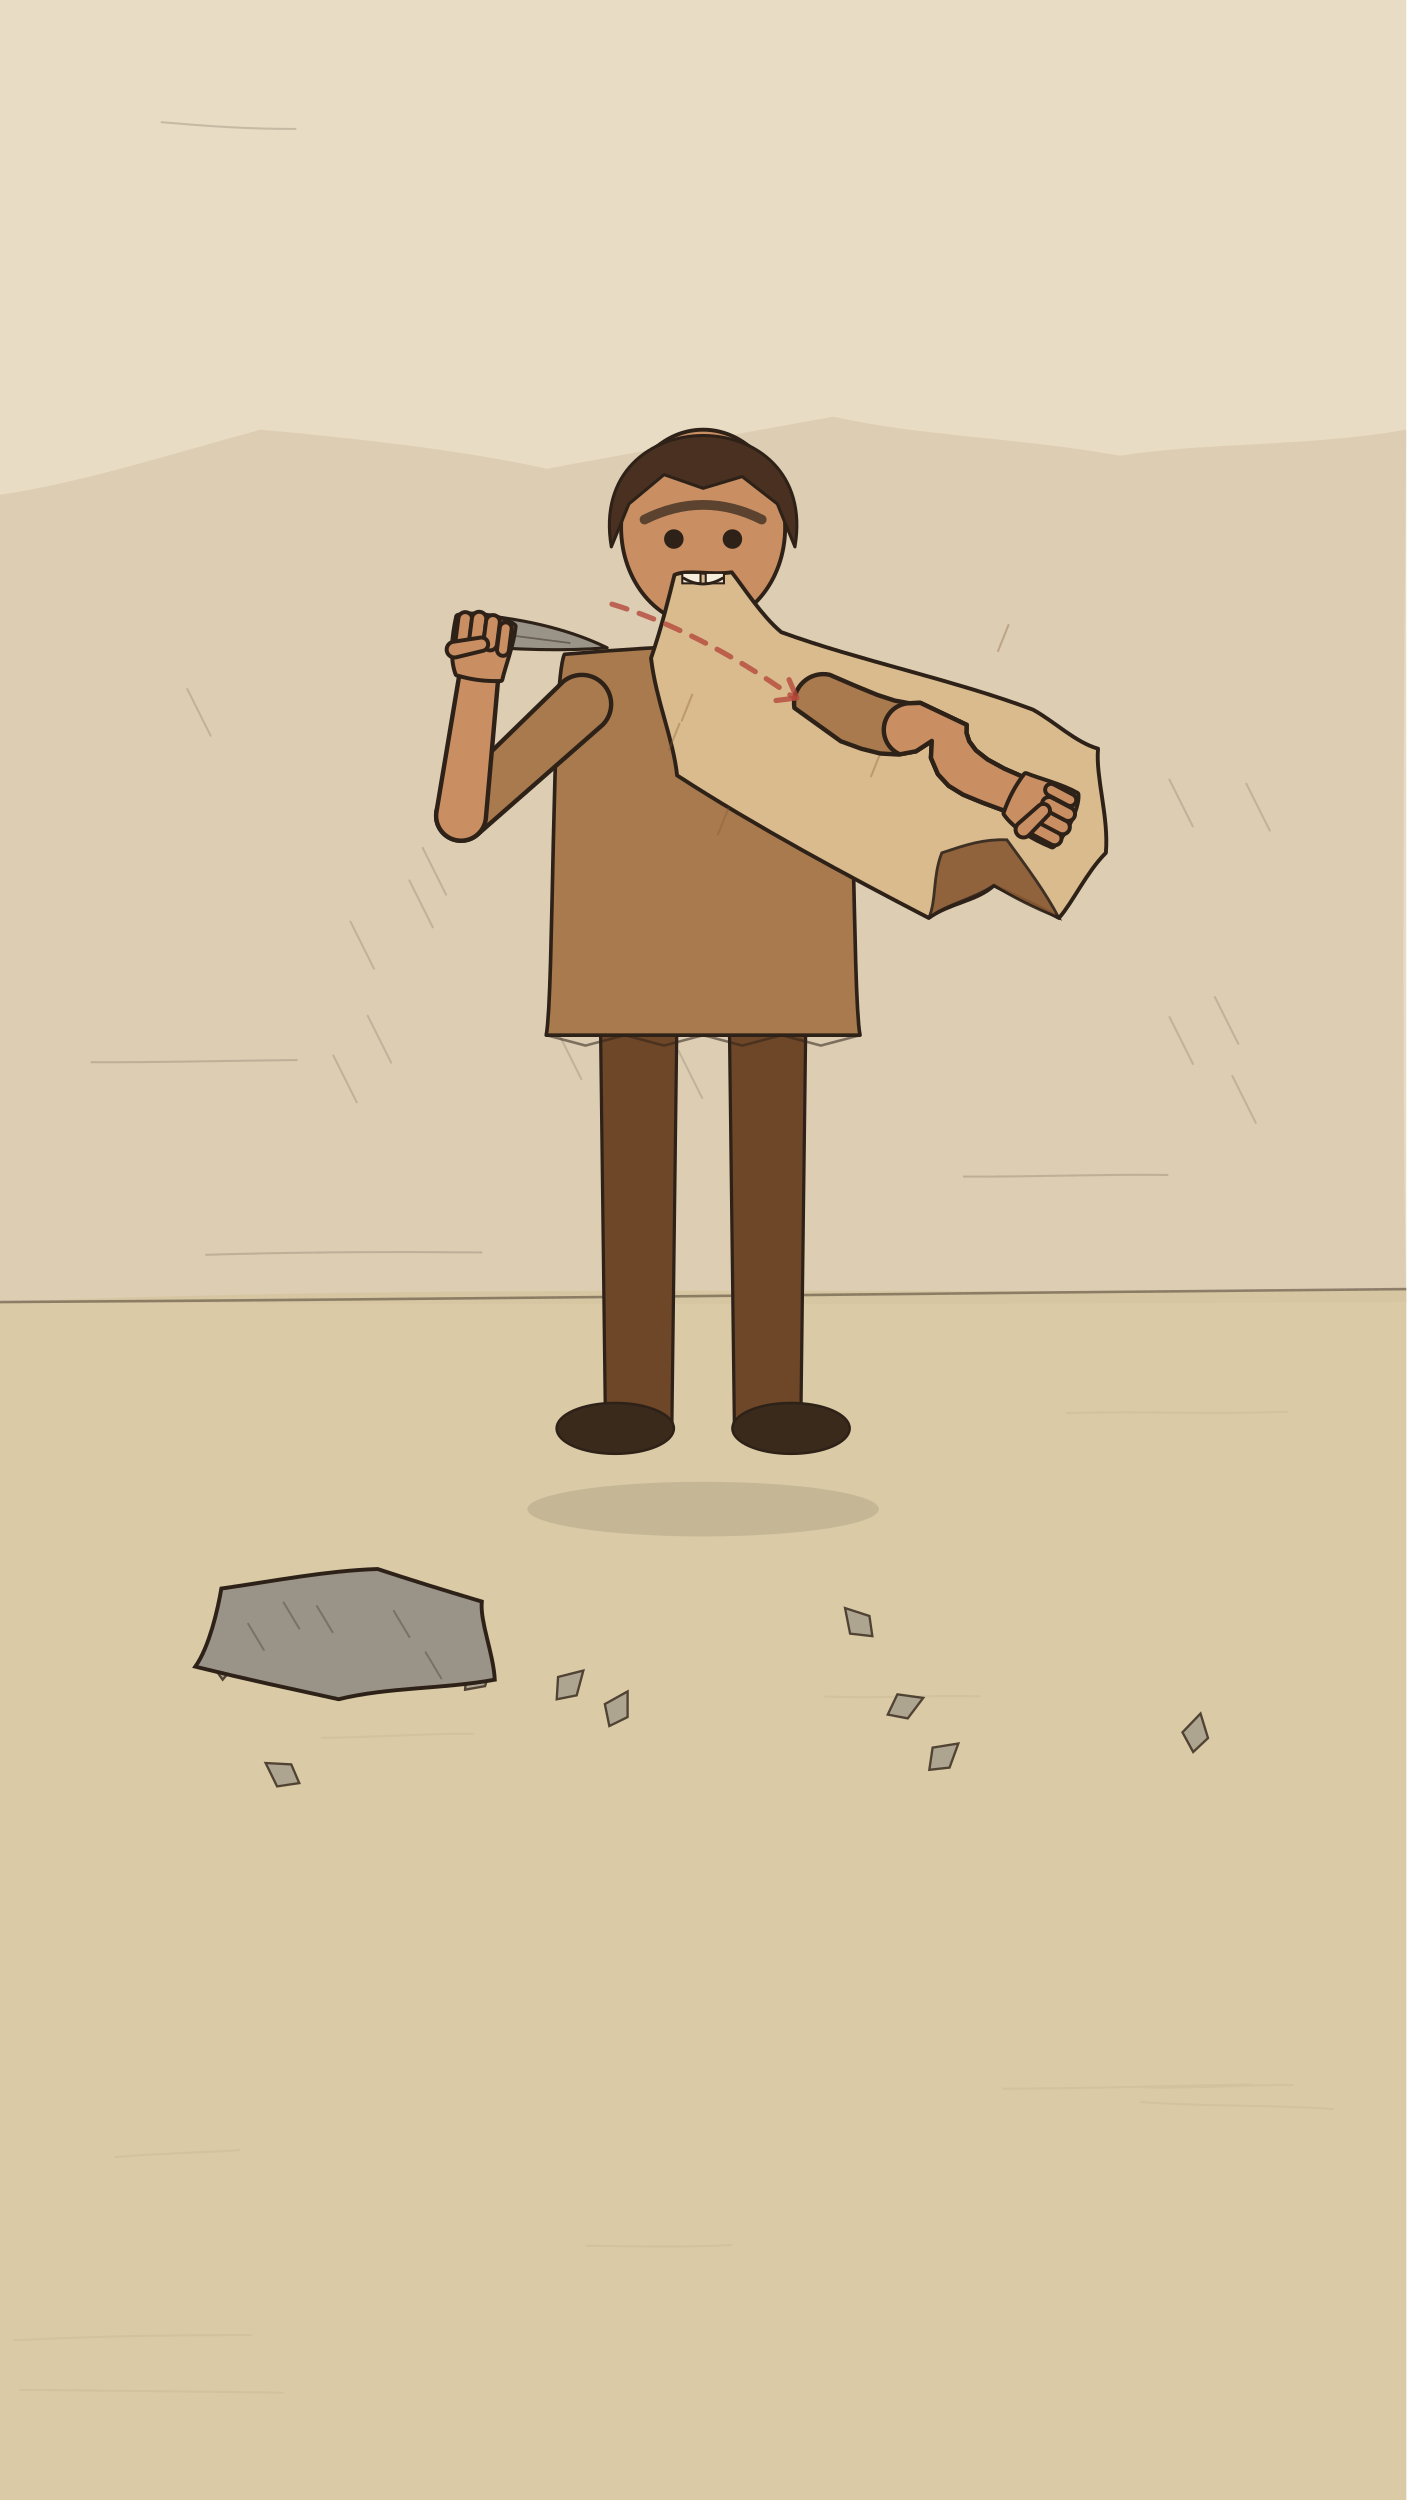
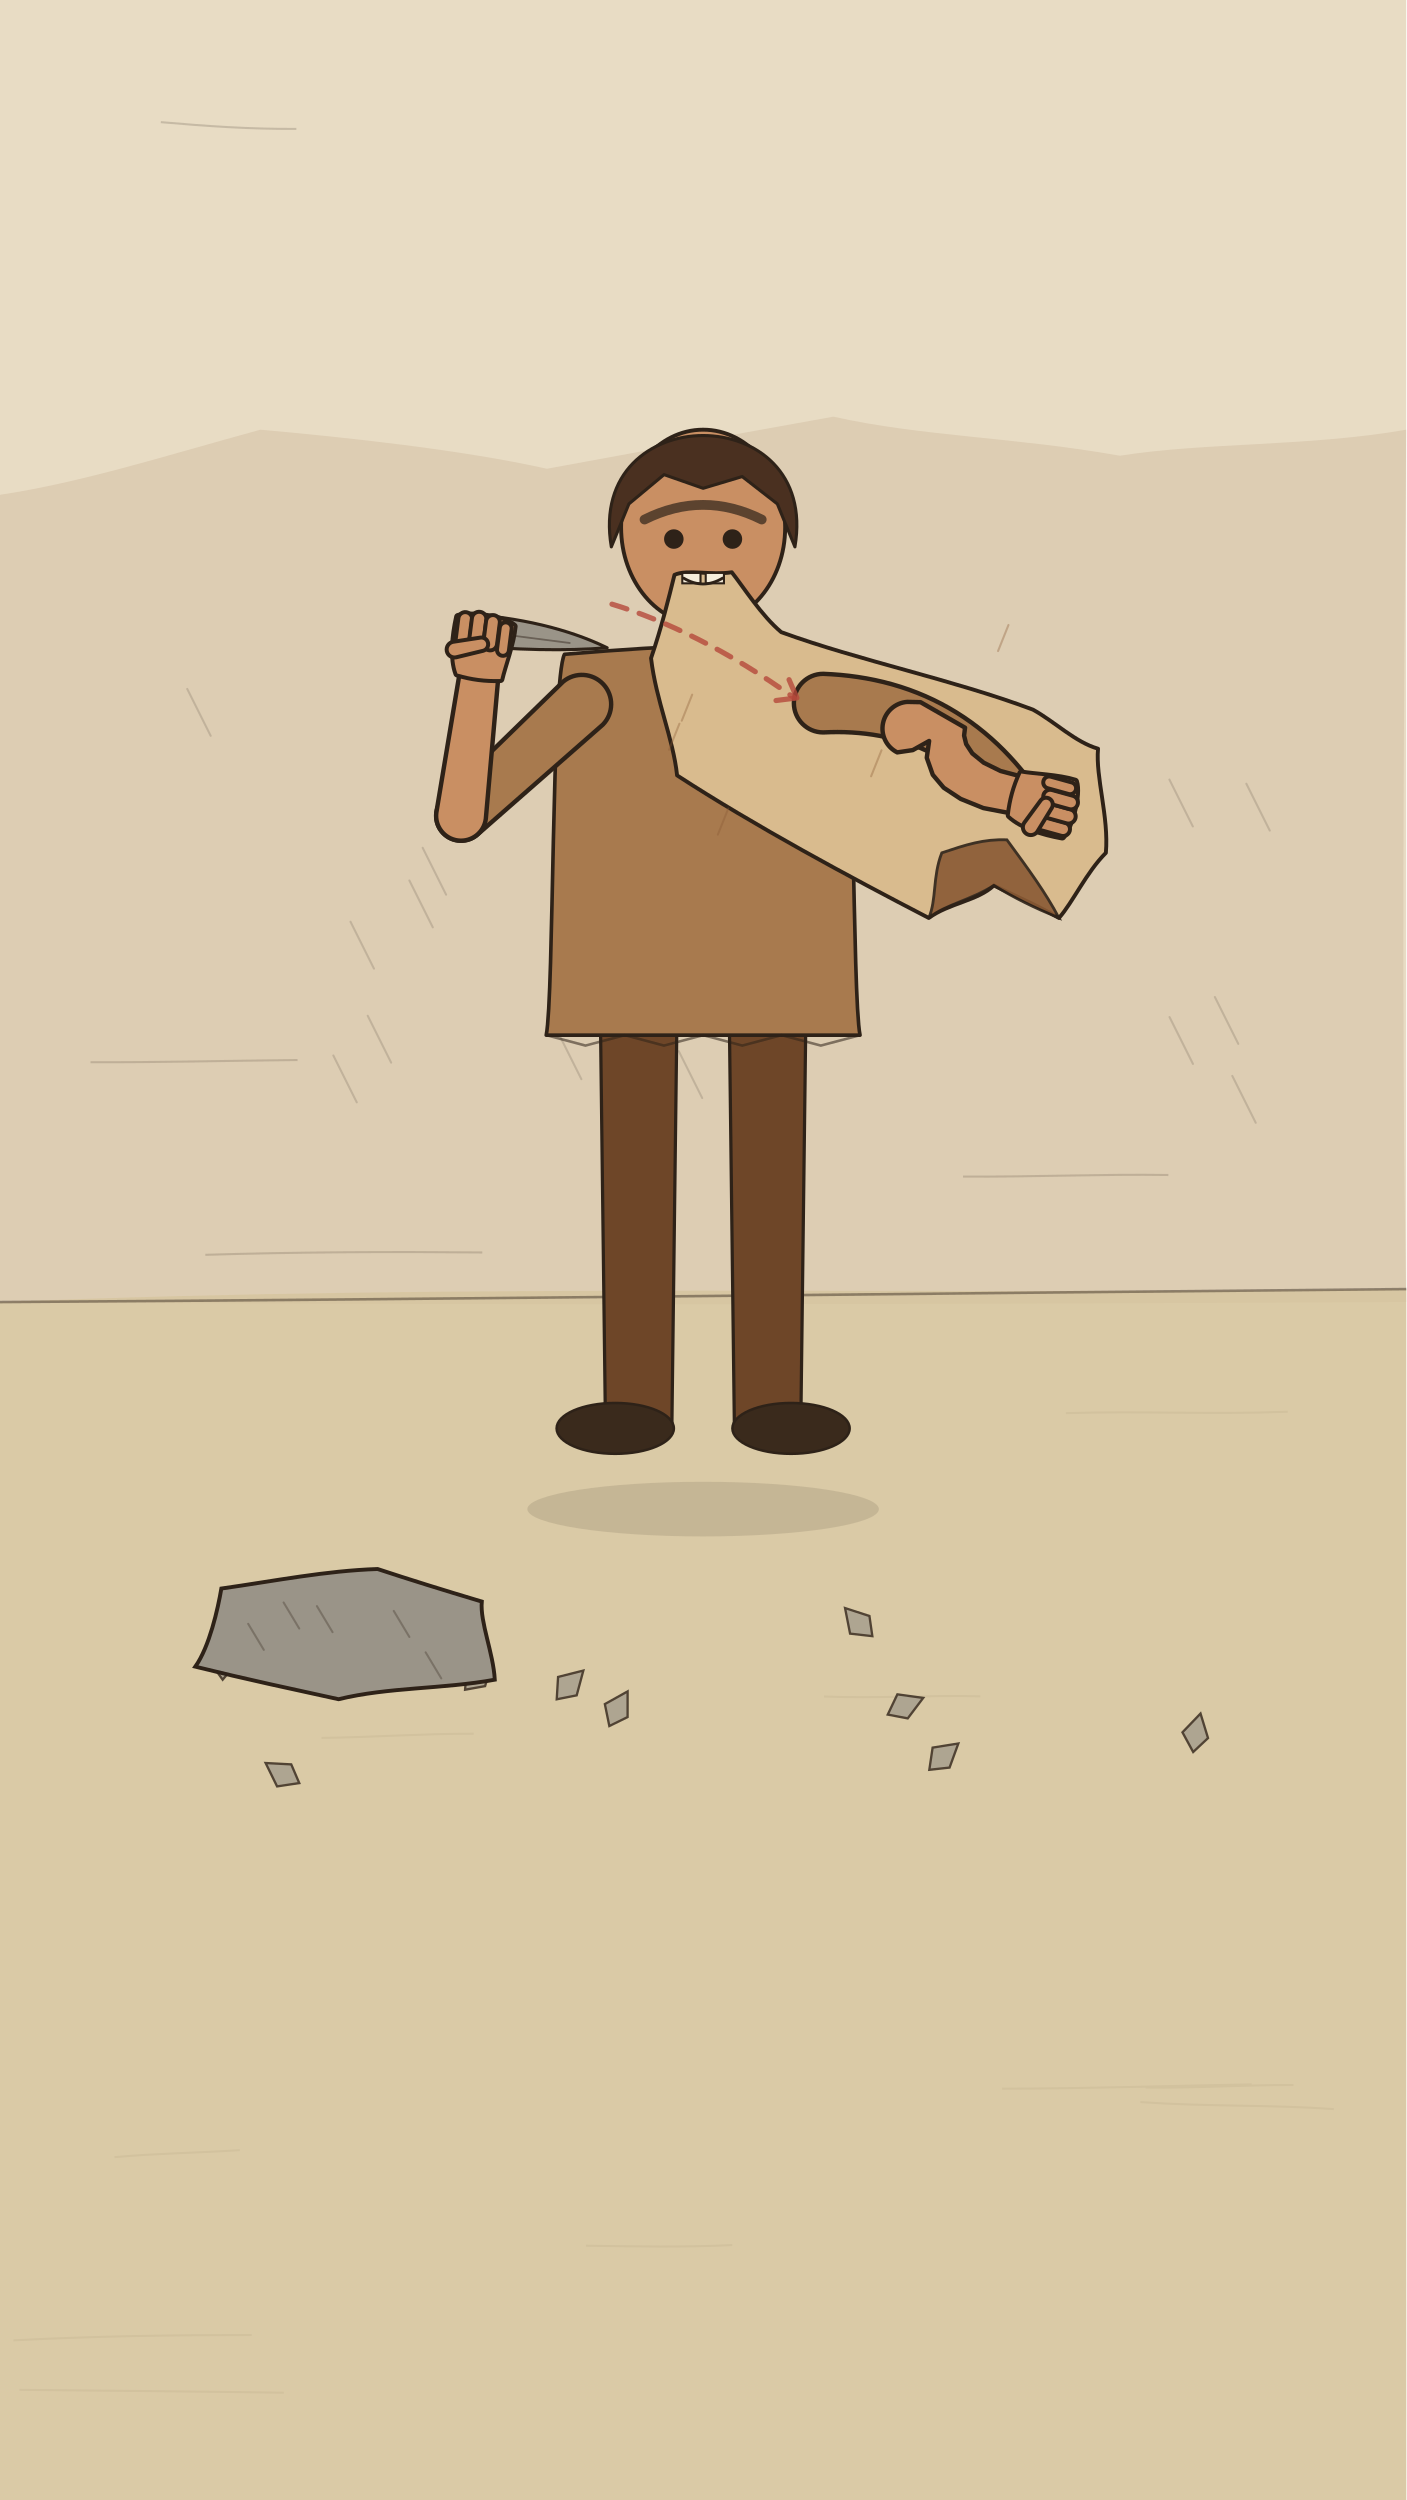
<svg xmlns="http://www.w3.org/2000/svg" viewBox="0 0 1080 1920" width="1080" height="1920">
  <rect id="bg-paper" width="1080" height="1920" fill="#e8dcc4" />
  <g id="bg-paper-grain" opacity=".18" fill="none" stroke="#2e2218" stroke-width="1.6">
    <path d="M10.3,1797.4 C73.1,1794.1 133.2,1793.3 193.3,1793.3" />
    <path d="M14.9,1835.4 C82.0,1836.1 149.9,1836.6 218.0,1837.6" />
    <path d="M879.8,1603.2 C917.8,1603.8 957.4,1601.1 993.4,1601.3" />
    <path d="M246.9,1334.7 C284.6,1334.3 324.2,1331.4 363.8,1331.5" />
    <path d="M769.6,1604.1 C834.2,1604.1 897.4,1601.9 961.3,1600.8" />
    <path d="M450.0,1724.7 C489.1,1725.3 526.0,1726.0 562.4,1724.2" />
    <path d="M69.5,815.8 C121.2,816.0 176.1,814.6 228.5,814.1" />
    <path d="M818.6,1085.3 C877.2,1083.5 930.3,1086.5 989.0,1084.2" />
    <path d="M875.8,1614.4 C927.0,1618.0 976.4,1616.3 1024.4,1619.8" />
    <path d="M123.5,93.8 C159.0,96.9 191.6,99.2 227.6,99.0" />
    <path d="M632.8,1302.9 C672.3,1304.6 714.3,1301.7 752.9,1302.8" />
    <path d="M87.9,1656.7 C121.0,1653.7 150.9,1653.5 184.2,1651.3" />
    <path d="M739.6,903.6 C792.8,904.0 846.6,901.6 897.3,902.4" />
    <path d="M157.7,963.7 C227.1,961.6 299.9,961.2 370.4,961.9" />
  </g>
  <path id="bg-rock-wall" d="M0.0,380.0 C62.3,370.7 127.4,349.9 200.0,330.0 C266.7,336.0 354.7,345.4 420.0,360.0 C495.6,346.0 565.9,333.3 640.0,320.0 C708.4,335.3 780.1,335.7 860.0,350.0 C925.7,339.6 1005.2,343.1 1080.0,330.0 C1078.1,547.2 1076.1,784.5 1080.0,1000.0 C713.0,1001.9 358.0,1002.6 0.0,1000.0 C-2.6,796.4 -0.0,589.1 0.0,380.0 Z" fill="#8a5a34" opacity=".12" />
  <g opacity="0.16" fill="none">
    <path d="M324.6,651.1 l18.0,36.0" stroke="#2e2218" stroke-width="1.6" stroke-linecap="round" />
    <path d="M256.0,810.6 l18.0,36.0" stroke="#2e2218" stroke-width="1.6" stroke-linecap="round" />
    <path d="M314.4,676.2 l18.0,36.0" stroke="#2e2218" stroke-width="1.6" stroke-linecap="round" />
    <path d="M898.1,598.7 l18.0,36.0" stroke="#2e2218" stroke-width="1.6" stroke-linecap="round" />
    <path d="M933.0,765.7 l18.0,36.0" stroke="#2e2218" stroke-width="1.6" stroke-linecap="round" />
    <path d="M580.4,714.5 l18.0,36.0" stroke="#2e2218" stroke-width="1.6" stroke-linecap="round" />
    <path d="M612.3,580.1 l18.0,36.0" stroke="#2e2218" stroke-width="1.6" stroke-linecap="round" />
    <path d="M957.2,601.9 l18.0,36.0" stroke="#2e2218" stroke-width="1.6" stroke-linecap="round" />
    <path d="M946.4,826.3 l18.0,36.0" stroke="#2e2218" stroke-width="1.6" stroke-linecap="round" />
    <path d="M143.8,529.1 l18.0,36.0" stroke="#2e2218" stroke-width="1.6" stroke-linecap="round" />
    <path d="M521.3,807.3 l18.0,36.0" stroke="#2e2218" stroke-width="1.6" stroke-linecap="round" />
    <path d="M269.2,707.9 l18.0,36.0" stroke="#2e2218" stroke-width="1.6" stroke-linecap="round" />
    <path d="M428.5,792.8 l18.0,36.0" stroke="#2e2218" stroke-width="1.6" stroke-linecap="round" />
    <path d="M898.2,781.1 l18.0,36.0" stroke="#2e2218" stroke-width="1.6" stroke-linecap="round" />
    <path d="M282.4,780.1 l18.0,36.0" stroke="#2e2218" stroke-width="1.6" stroke-linecap="round" />
    <path d="M488.1,818.6 l18.0,36.0" stroke="#2e2218" stroke-width="1.6" stroke-linecap="round" />
  </g>
  <path id="bg-knapping-floor" d="M0,1000 C360,985 720,995 1080,990 L1080,1920 L0,1920 Z" fill="#d6c49c" opacity=".75" />
  <path d="M0.0,1000.0 C358.0,997.8 720.8,993.2 1080.0,990.0" stroke="#2e2218" stroke-width="2" fill="none" opacity=".45" />
  <g id="stone-flakes-litter" opacity=".8">
    <path d="M204,1354 l18,-8 l12,10 l-14,10 Z" transform="rotate(27 204 1354)" fill="#a39c8c" stroke="#2e2218" stroke-width="1.8" />
    <path d="M736,1339 l18,-8 l12,10 l-14,10 Z" transform="rotate(134 736 1339)" fill="#a39c8c" stroke="#2e2218" stroke-width="1.8" />
    <path d="M378,1276 l18,-8 l12,10 l-14,10 Z" transform="rotate(130 378 1276)" fill="#a39c8c" stroke="#2e2218" stroke-width="1.8" />
    <path d="M922,1316 l18,-8 l12,10 l-14,10 Z" transform="rotate(97 922 1316)" fill="#a39c8c" stroke="#2e2218" stroke-width="1.8" />
    <path d="M448,1283 l18,-8 l12,10 l-14,10 Z" transform="rotate(129 448 1283)" fill="#a39c8c" stroke="#2e2218" stroke-width="1.8" />
    <path d="M482,1299 l18,-8 l12,10 l-14,10 Z" transform="rotate(114 482 1299)" fill="#a39c8c" stroke="#2e2218" stroke-width="1.8" />
    <path d="M649,1235 l18,-8 l12,10 l-14,10 Z" transform="rotate(42 649 1235)" fill="#a39c8c" stroke="#2e2218" stroke-width="1.8" />
    <path d="M709,1304 l18,-8 l12,10 l-14,10 Z" transform="rotate(151 709 1304)" fill="#a39c8c" stroke="#2e2218" stroke-width="1.8" />
    <path d="M173,1260 l18,-8 l12,10 l-14,10 Z" transform="rotate(90 173 1260)" fill="#a39c8c" stroke="#2e2218" stroke-width="1.8" />
  </g>
  <g id="anvil-stone">
    <path d="M150.0,1280.0 C160.9,1264.5 167.3,1235.8 170.0,1220.0 C210.9,1214.2 250.3,1206.3 290.0,1205.0 C313.6,1212.8 340.5,1221.2 370.0,1230.0 C368.6,1245.9 378.8,1269.2 380.0,1290.0 C340.1,1297.3 298.6,1295.6 260.0,1305.0 C226.2,1297.6 188.2,1289.5 150.0,1280.0 Z" fill="#9a9488" stroke="#2e2218" stroke-width="3" />
    <g opacity="0.3" fill="none">
      <path d="M217.8,1230.7 l12.0,20.0" stroke="#2e2218" stroke-width="1.6" stroke-linecap="round" />
      <path d="M243.4,1233.5 l12.0,20.0" stroke="#2e2218" stroke-width="1.6" stroke-linecap="round" />
      <path d="M190.6,1247.1 l12.0,20.0" stroke="#2e2218" stroke-width="1.6" stroke-linecap="round" />
      <path d="M326.9,1269.0 l12.0,20.0" stroke="#2e2218" stroke-width="1.6" stroke-linecap="round" />
      <path d="M302.4,1237.2 l12.0,20.0" stroke="#2e2218" stroke-width="1.6" stroke-linecap="round" />
    </g>
  </g>
  <g id="mv-breathe-butcher-person">
    <ellipse cx="540" cy="1159" rx="135" ry="21" fill="#2e2218" opacity=".12" />
    <path d="M460.5,732.5 L465.0,1095.0 L516.0,1095.0 L520.5,732.5 Z" fill="#6e4628" stroke="#2e2218" stroke-width="2.5" stroke-linejoin="round" />
    <ellipse cx="472.5" cy="1097.0" rx="45.0" ry="19.5" fill="#3a2a1c" stroke="#2e2218" stroke-width="2" />
    <path d="M559.5,732.5 L564.0,1095.0 L615.0,1095.0 L619.5,732.5 Z" fill="#6e4628" stroke="#2e2218" stroke-width="2.5" stroke-linejoin="round" />
    <ellipse cx="607.5" cy="1097.0" rx="45.0" ry="19.5" fill="#3a2a1c" stroke="#2e2218" stroke-width="2" />
    <path d="M433.5,502.5 C423.5,522.5 425.5,765.0 419.5,795.0 L660.5,795.0 C654.5,765.0 656.5,522.5 646.5,502.5 C550.0,494.5 530.0,494.5 433.5,502.5 Z" fill="#a87a4e" stroke="#2e2218" stroke-width="2.8" stroke-linejoin="round" />
    <path d="M419.5,795.0 L419.5,795.0 L449.6,803.0 L479.8,795.0 L509.9,803.0 L540.0,795.0 L570.1,803.0 L600.2,795.0 L630.4,803.0 L660.5,795.0" fill="none" stroke="#2e2218" stroke-width="2" opacity=".55" />
    <rect x="519.0" y="472.0" width="42.0" height="36.5" fill="#c98f63" stroke="#2e2218" stroke-width="2" />
    <g id="butcher-head">
      <ellipse cx="540" cy="405.0" rx="63.0" ry="75.0" fill="#c98f63" stroke="#2e2218" stroke-width="3" />
      <path d="M469.5,420.0 C450.0,306.0 630.0,306.0 610.5,420.0 L597.0,387.0 L570.0,366.0 L540.0,375.0 L510.0,364.5 L483.0,387.0 Z" fill="#4a3020" stroke="#2e2218" stroke-width="2.4" stroke-linejoin="round" />
      <path d="M495.0,399.0 C525.0,384.0 555.0,384.0 585.0,399.0" fill="none" stroke="#2e2218" stroke-width="7.5" stroke-linecap="round" opacity=".7" />
      <g id="mv-blink-butcher-eyes">
        <circle cx="517.5" cy="414.0" r="7.5" fill="#2e2218" />
        <circle cx="562.5" cy="414.0" r="7.5" fill="#2e2218" />
      </g>
      <g id="animal-hide">
        <path d="M518.0,441.5 C527.8,437.0 546.3,442.0 562.0,439.5 C571.1,451.0 584.7,472.7 600.0,485.5 C660.9,507.7 730.5,521.5 793.3,545.0 C810.4,554.5 825.8,570.0 843.3,575.0 C841.3,596.9 851.7,627.4 849.3,655.0 C834.3,670.0 824.0,692.9 813.3,705.0 C793.8,693.8 780.9,688.8 763.3,680.0 C751.2,691.7 728.6,693.7 713.3,705.0 C652.3,673.4 579.8,634.4 520.0,595.5 C517.0,567.0 503.9,538.5 500.0,505.5 C508.3,481.1 513.4,460.0 518.0,441.5 Z" fill="#d9bb8e" stroke="#2e2218" stroke-width="3" stroke-linejoin="round" />
        <path d="M713.3,705.0 C726.6,694.4 745.1,691.5 763.3,680.0 C780.0,690.1 793.5,696.7 813.3,705.0 C802.8,685.2 790.2,668.1 773.3,645.0 C755.6,644.3 742.0,648.7 723.3,655.0 C716.1,673.5 719.4,691.0 713.3,705.0 Z" fill="#8a5a34" stroke="#2e2218" stroke-width="2.2" opacity=".9" />
        <g opacity="0.35" fill="none">
          <path d="M651.2,532.5 l-8.0,20.0" stroke="#8a5a34" stroke-width="1.6" stroke-linecap="round" />
          <path d="M559.3,621.0 l-8.0,20.0" stroke="#8a5a34" stroke-width="1.6" stroke-linecap="round" />
          <path d="M521.8,555.8 l-8.0,20.0" stroke="#8a5a34" stroke-width="1.6" stroke-linecap="round" />
          <path d="M774.5,480.0 l-8.0,20.0" stroke="#8a5a34" stroke-width="1.6" stroke-linecap="round" />
          <path d="M677.0,576.2 l-8.0,20.0" stroke="#8a5a34" stroke-width="1.6" stroke-linecap="round" />
          <path d="M531.6,533.5 l-8.0,20.0" stroke="#8a5a34" stroke-width="1.6" stroke-linecap="round" />
          <path d="M719.3,546.6 l-8.0,20.0" stroke="#8a5a34" stroke-width="1.6" stroke-linecap="round" />
        </g>
        <path d="M524,440 L538,440 L538,448 L524,448 Z M542,440 L556,440 L556,448 L542,448 Z" fill="#f6eedc" stroke="#2e2218" stroke-width="1.6" />
      </g>
      <path d="M525.0,444.0 Q540.0,453.0 555.0,444.0" fill="none" stroke="#2e2218" stroke-width="2.2" stroke-linecap="round" />
    </g>
    <g class="mv mv-limb-butcher-r-1" data-pivot="447.8 540.0">
      <path d="M432.5,523.5 L341.1,612.5 A19.1,19.1 0 0 0 367.1,640.6 L463.0,556.5 A22.5,22.5 0 0 0 432.5,523.5Z" fill="#a87a4e" stroke="#2e2218" stroke-width="3.40" stroke-linejoin="round" />
      <g class="mv mv-limb-butcher-r-2" data-pivot="354.1 626.5">
        <path d="M373.1,628.9 L382.6,521.3 A15.0,15.0 0 0 0 352.9,517.5 L335.1,624.1 A19.1,19.1 0 0 0 373.1,628.9Z" fill="#c98f63" stroke="#2e2218" stroke-width="3.40" stroke-linejoin="round" />
        <g>
          <path d="M355.8,471.3 Q421.2,475.6 466.3,497.5 Q417.9,501.4 352.7,495.1 Z" fill="#9a9488" stroke="#2e2218" stroke-width="2.4" stroke-linejoin="round" />
          <path d="M372.1,485.4 L438.1,493.9" stroke="#2e2218" stroke-width="1.4" opacity=".45" fill="none" />
        </g>
        <g transform="translate(367.8 519.4) rotate(367.28) scale(45.000)">
          <g fill="#2e2218" stroke="#2e2218" stroke-width="0.136" stroke-linejoin="round">
            <path d="M0.370,0 C0.111,0.04 -0.111,0.04 -0.370,0 C-0.500,-0.25 -0.510,-0.62 -0.480,-0.960 C-0.288,-1.050 0.288,-1.050 0.480,-0.920 C0.490,-0.62 0.390,-0.22 0.370,0 Z" />
          </g>
          <g fill="#c98f63" stroke="none">
            <path d="M0.370,0 C0.111,0.04 -0.111,0.04 -0.370,0 C-0.500,-0.25 -0.510,-0.62 -0.480,-0.960 C-0.288,-1.050 0.288,-1.050 0.480,-0.920 C0.490,-0.62 0.390,-0.22 0.370,0 Z" />
          </g>
          <path d="M-0.473,-0.94 L-0.473,-0.57 A0.118,0.118 0 0 0 -0.237,-0.57 L-0.237,-0.94 A0.118,0.118 0 0 0 -0.473,-0.94 Z" fill="#c98f63" stroke="#2e2218" stroke-width="0.068" stroke-linejoin="round" />
          <path d="M-0.244,-0.97 L-0.244,-0.6 A0.124,0.124 0 0 0 0.004,-0.6 L0.004,-0.97 A0.124,0.124 0 0 0 -0.244,-0.97 Z" fill="#c98f63" stroke="#2e2218" stroke-width="0.068" stroke-linejoin="round" />
          <path d="M0.002,-0.95 L0.002,-0.58 A0.118,0.118 0 0 0 0.238,-0.58 L0.238,-0.95 A0.118,0.118 0 0 0 0.002,-0.95 Z" fill="#c98f63" stroke="#2e2218" stroke-width="0.068" stroke-linejoin="round" />
          <path d="M0.248,-0.87 L0.248,-0.5 A0.102,0.102 0 0 0 0.452,-0.5 L0.452,-0.87 A0.102,0.102 0 0 0 0.248,-0.87 Z" fill="#c98f63" stroke="#2e2218" stroke-width="0.068" stroke-linejoin="round" />
          <path d="M-0.427,-0.272 L0.016,-0.441 A0.115,0.115 0 0 0 -0.056,-0.659 L-0.513,-0.528 A0.135,0.135 0 0 0 -0.427,-0.272 Z" fill="#c98f63" stroke="#2e2218" stroke-width="0.068" stroke-linejoin="round" />
        </g>
      </g>
    </g>
-     <g class="mv mv-limb-butcher-l-1" data-pivot="632.2 540.0">
-       <path d="M610.10,543.70 L645.76,569.30 L661.75,575.12 L676.11,578.69 L689.82,579.46 L703.54,576.97 L715.63,569.04 L714.97,582.07 L720.32,594.58 L728.57,603.49 L739.70,610.30 L754.13,616.24 L772.45,623.03 A15.00,15.00 0 0 0 788.40,597.82 L771.15,590.30 L758.38,583.29 L749.42,576.25 L744.32,569.30 L742.22,562.83 L742.39,556.69 L706.79,539.79 L698.20,540.07 L687.22,538.08 L673.69,533.66 L657.30,526.92 L637.20,518.24 A22.50,22.50 0 0 0 610.10,543.70 Z" fill="#a87a4e" stroke="#2e2218" stroke-width="3.40" stroke-linejoin="round" />
-       <path d="M691.14,579.33 L703.54,576.97 L715.63,569.04 L714.97,582.07 L720.32,594.58 L728.57,603.49 L739.70,610.30 L754.13,616.24 L772.45,623.03 A15.00,15.00 0 0 0 788.40,597.82 L771.15,590.30 L758.38,583.29 L749.42,576.25 L744.32,569.30 L742.22,562.83 L742.39,556.69 L706.79,539.79 L696.67,540.17 A20.50,20.50 0 0 0 691.14,579.33 Z" fill="#c98f63" stroke="#2e2218" stroke-width="3.40" stroke-linejoin="round" />
-       <g transform="translate(780.00 610.00) rotate(117.85) scale(45.000)">
+     <g class="mv mv-limb-butcher-l-1" data-pivot="632.2 540.0" data-armfixed="1">
+       <path d="M632.18,562.50 L637.82,562.29 L643.23,562.21 L648.64,562.29 L654.26,562.55 L659.64,562.95 L665.00,563.51 L670.34,564.24 L675.65,565.14 L680.92,566.22 L686.16,567.48 L691.35,568.91 L696.49,570.53 L701.58,572.33 L706.82,574.41 L711.78,576.58 L716.67,578.93 L721.48,581.46 L726.22,584.16 L730.87,587.03 L735.43,590.07 L739.91,593.27 L744.30,596.62 L748.59,600.12 L752.79,603.77 L757.01,607.68 L761.00,611.59 L764.91,615.64 L768.81,619.91 A15.00,15.00 0 0 0 792.04,600.94 L788.17,595.86 L784.06,590.77 L779.79,585.77 L775.48,581.01 L770.90,576.25 L766.16,571.62 L761.26,567.13 L756.20,562.79 L750.98,558.61 L745.61,554.60 L740.09,550.77 L734.43,547.13 L728.63,543.68 L722.71,540.44 L716.87,537.50 L710.72,534.68 L704.46,532.07 L698.12,529.68 L691.69,527.51 L685.19,525.56 L678.63,523.83 L672.02,522.32 L665.36,521.02 L658.68,519.92 L652.20,519.05 L645.47,518.34 L638.74,517.83 L632.22,517.50 A22.50,22.50 0 0 0 632.18,562.50Z" fill="#a87a4e" stroke="#2e2218" stroke-width="3.40" stroke-linejoin="round" />
+       <path d="M689.07,577.83 L701.02,576.08 L713.57,569.07 L711.75,581.95 L716.37,595.03 L724.78,604.97 L737.81,613.56 L755.19,620.59 L775.34,624.45 A15.00,15.00 0 0 0 786.00,596.80 L768.45,592.14 L755.54,585.79 L746.73,578.61 L742.01,571.44 L740.42,564.90 L741.15,558.86 L706.98,539.27 L696.76,539.05 A20.50,20.50 0 0 0 689.07,577.83 Z" fill="#c98f63" stroke="#2e2218" stroke-width="3.40" stroke-linejoin="round" />
+       <g transform="translate(779.92 610.10) rotate(105.45) scale(45.000)">
        <g fill="#2e2218" stroke="#2e2218" stroke-width="0.136" stroke-linejoin="round">
          <path d="M-0.370,0 C-0.111,0.04 0.111,0.04 0.370,0 C0.500,-0.25 0.510,-0.62 0.480,-0.960 C0.288,-1.050 -0.288,-1.050 -0.480,-0.920 C-0.490,-0.62 -0.390,-0.22 -0.370,0 Z" />
        </g>
        <g fill="#c98f63" stroke="none">
          <path d="M-0.370,0 C-0.111,0.04 0.111,0.04 0.370,0 C0.500,-0.25 0.510,-0.62 0.480,-0.960 C0.288,-1.050 -0.288,-1.050 -0.480,-0.920 C-0.490,-0.62 -0.390,-0.22 -0.370,0 Z" />
        </g>
        <path d="M0.237,-0.94 L0.237,-0.57 A0.118,0.118 0 0 0 0.473,-0.57 L0.473,-0.94 A0.118,0.118 0 0 0 0.237,-0.94 Z" fill="#c98f63" stroke="#2e2218" stroke-width="0.068" stroke-linejoin="round" />
        <path d="M-0.004,-0.97 L-0.004,-0.6 A0.124,0.124 0 0 0 0.244,-0.6 L0.244,-0.97 A0.124,0.124 0 0 0 -0.004,-0.97 Z" fill="#c98f63" stroke="#2e2218" stroke-width="0.068" stroke-linejoin="round" />
        <path d="M-0.238,-0.95 L-0.238,-0.58 A0.118,0.118 0 0 0 -0.002,-0.58 L-0.002,-0.95 A0.118,0.118 0 0 0 -0.238,-0.95 Z" fill="#c98f63" stroke="#2e2218" stroke-width="0.068" stroke-linejoin="round" />
        <path d="M-0.452,-0.87 L-0.452,-0.5 A0.102,0.102 0 0 0 -0.248,-0.5 L-0.248,-0.87 A0.102,0.102 0 0 0 -0.452,-0.87 Z" fill="#c98f63" stroke="#2e2218" stroke-width="0.068" stroke-linejoin="round" />
        <path d="M0.513,-0.528 L0.056,-0.659 A0.115,0.115 0 0 0 -0.016,-0.441 L0.427,-0.272 A0.135,0.135 0 0 0 0.513,-0.528 Z" fill="#c98f63" stroke="#2e2218" stroke-width="0.068" stroke-linejoin="round" />
      </g>
    </g>
  </g>
  <g id="mv-dash-cut-stroke" data-speed="40">
    <path d="M470,464 C510,476 560,500 610,536" fill="none" stroke="#b5483b" stroke-width="4" stroke-dasharray="12 10" stroke-linecap="round" opacity=".8" />
    <path d="M596,538 L612,536 L606,522" fill="none" stroke="#b5483b" stroke-width="4" stroke-linecap="round" stroke-linejoin="round" opacity=".8" />
  </g>
</svg>
